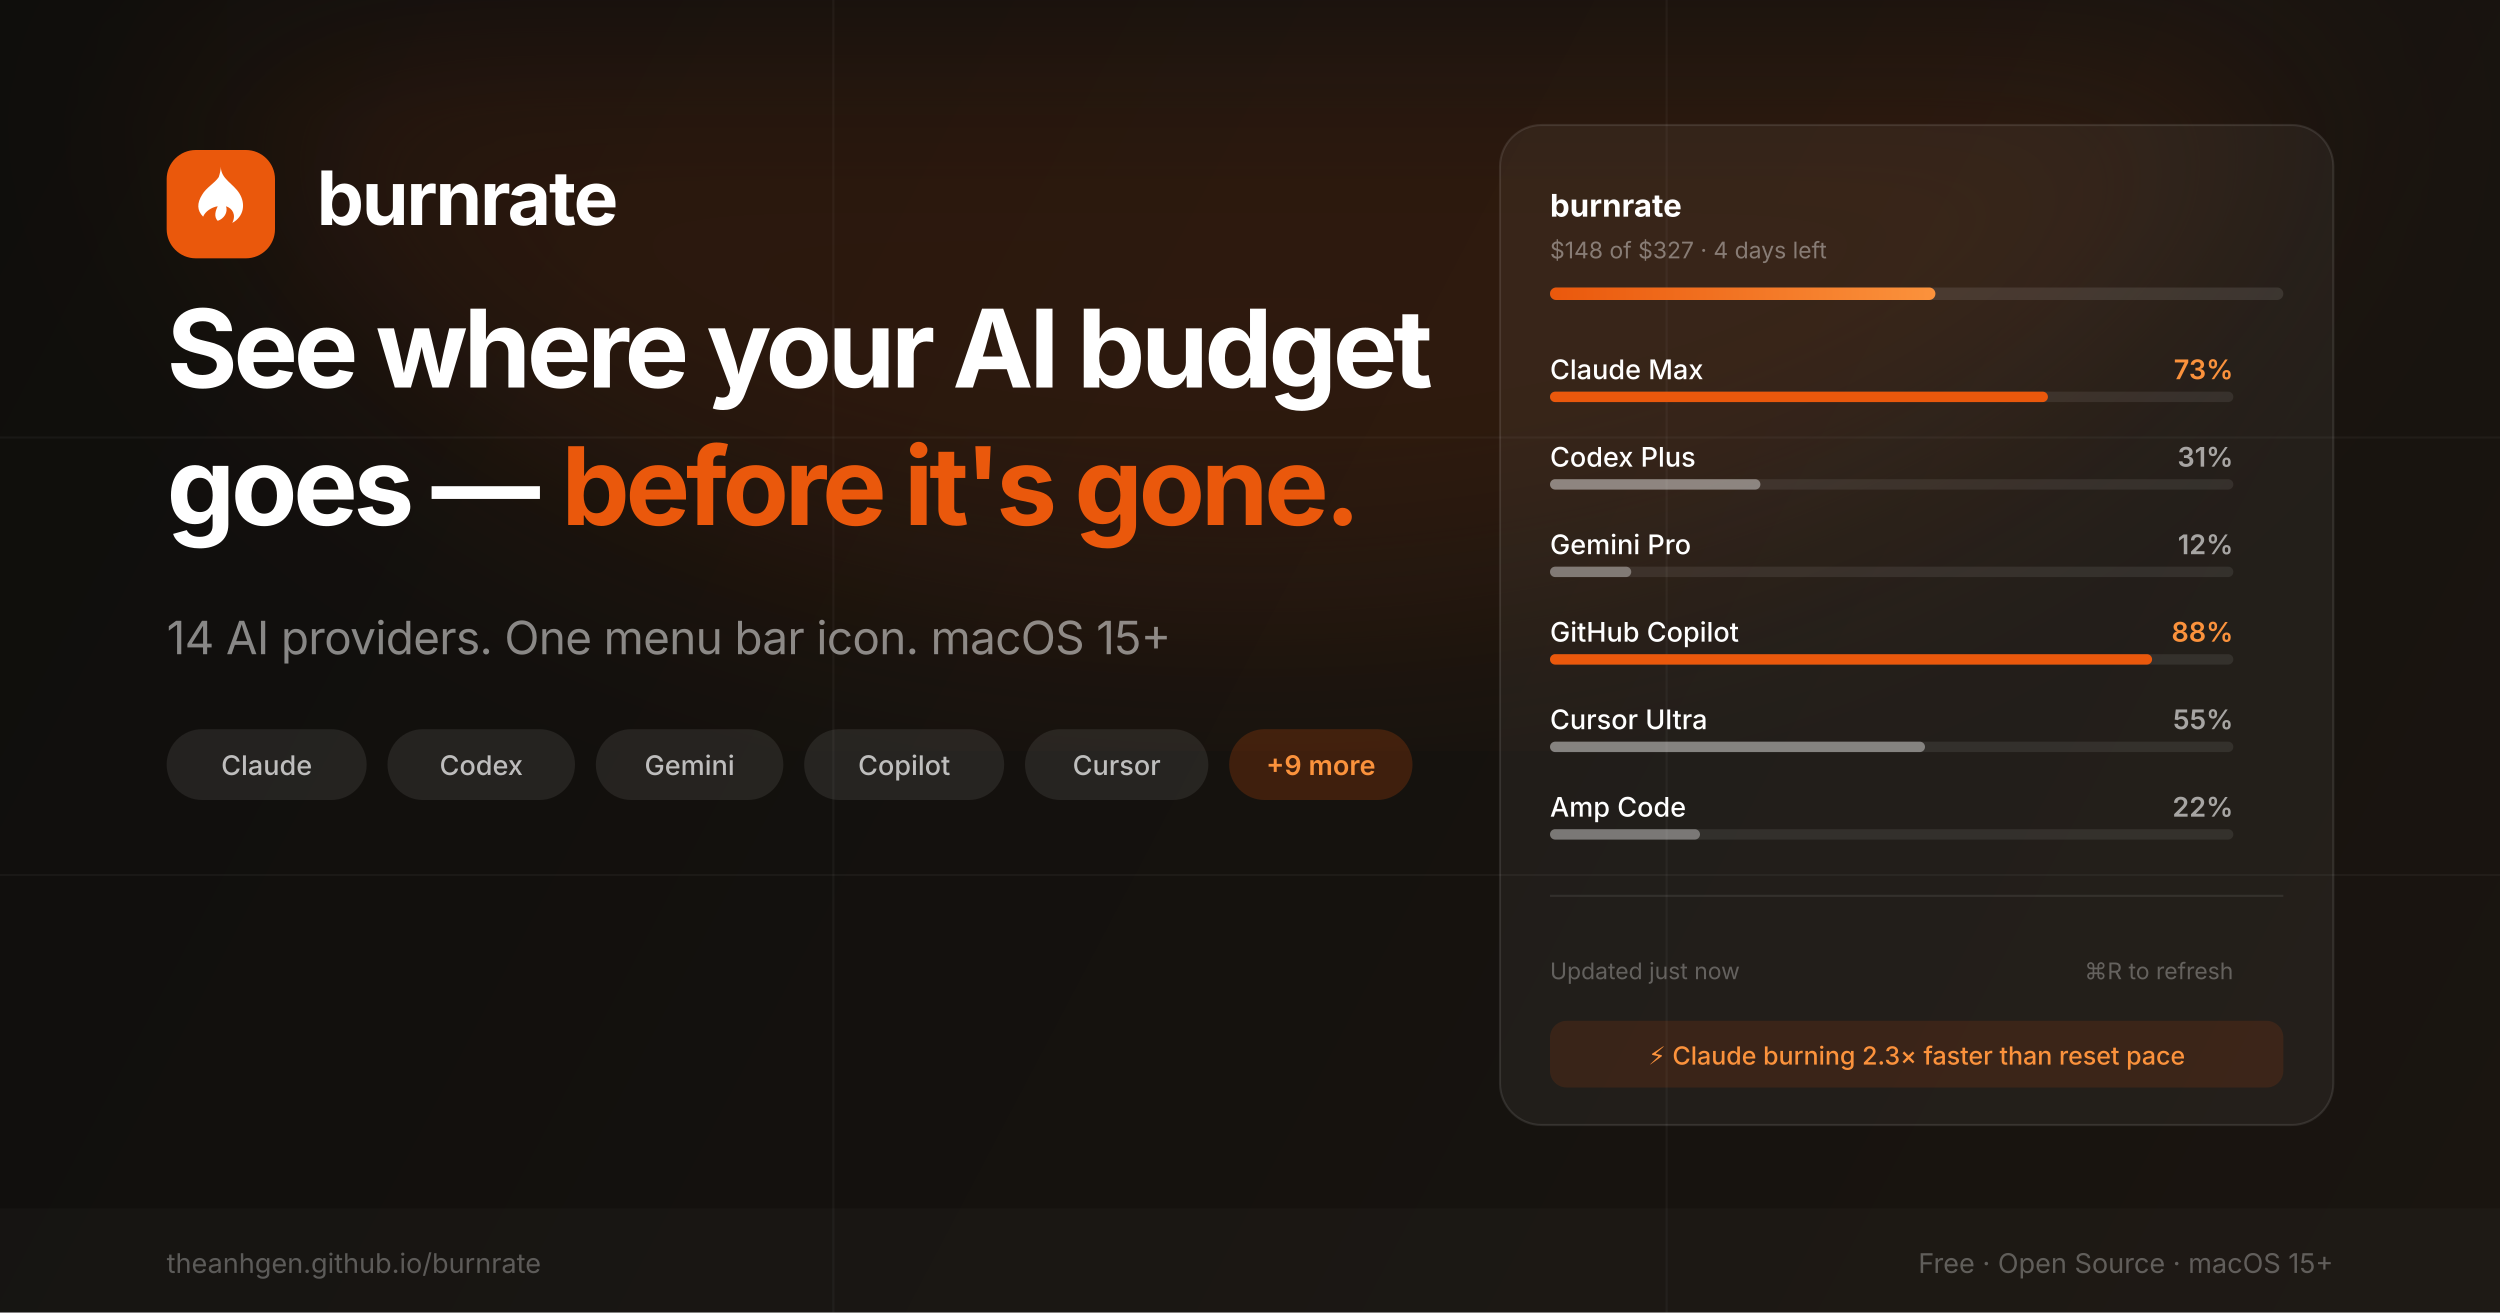
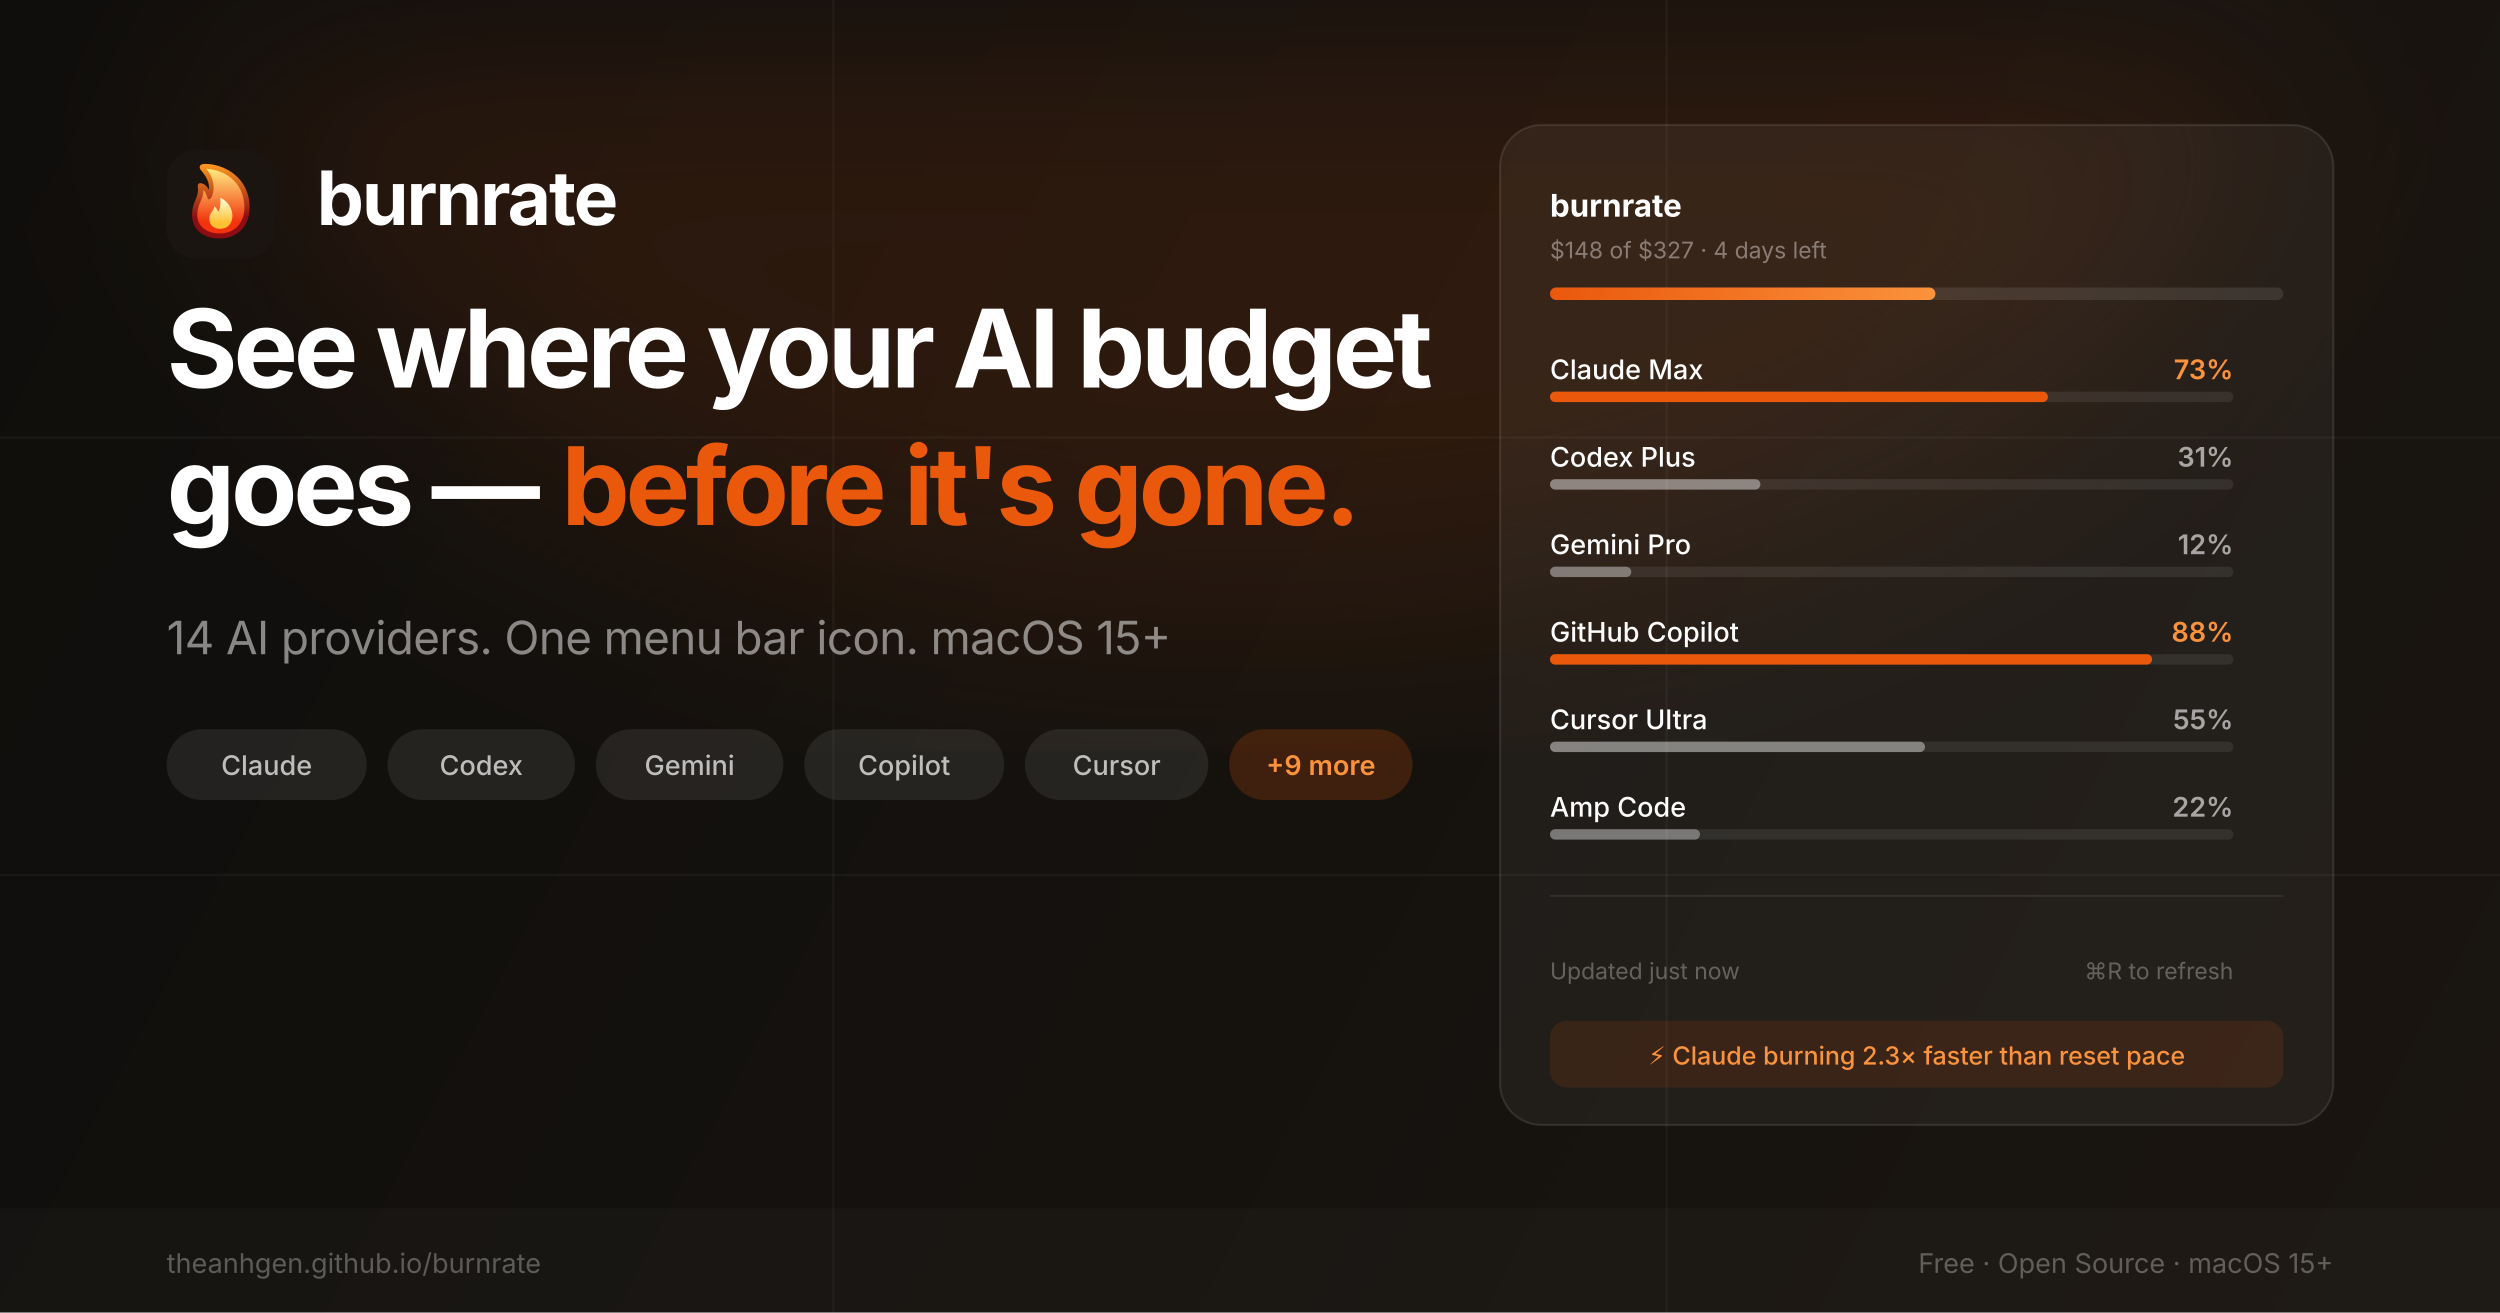
<svg xmlns="http://www.w3.org/2000/svg" width="1200" height="630" viewBox="0 0 1200 630" fill="none">
  <defs>
    <linearGradient id="bg" x1="0" y1="0" x2="1200" y2="630" gradientUnits="userSpaceOnUse">
      <stop offset="0%" stop-color="#0f0e0c" />
      <stop offset="100%" stop-color="#1a1510" />
    </linearGradient>
    <linearGradient id="flame-outer" x1="0" y1="0" x2="0" y2="1" gradientUnits="objectBoundingBox">
      <stop offset="0%" stop-color="#fb923c" />
      <stop offset="100%" stop-color="#ea580c" />
+     </linearGradient>
+     <linearGradient id="icon-outer" x1="511.888" y1="131.08" x2="511.888" y2="836.478" gradientUnits="userSpaceOnUse">
+       <stop stop-color="#FF991F" />
+       <stop offset="0.721" stop-color="#8C0D14" />
+     </linearGradient>
+     <linearGradient id="icon-inner" x1="512.06" y1="177.134" x2="512.06" y2="788.95" gradientUnits="userSpaceOnUse">
+       <stop stop-color="#FFEB80" />
+       <stop offset="0.822" stop-color="#F2330D" />
+     </linearGradient>
+     <linearGradient id="icon-hotspot" x1="512.127" y1="453.716" x2="512.127" y2="745.098" gradientUnits="userSpaceOnUse">
+       <stop stop-color="#FFFFD9" />
+       <stop offset="0.803" stop-color="#FFC033" />
    </linearGradient>
    <linearGradient id="bar1" x1="0" y1="0" x2="1" y2="0" gradientUnits="objectBoundingBox">
      <stop offset="0%" stop-color="#ea580c" />
      <stop offset="100%" stop-color="#fb923c" />
    </linearGradient>
    <linearGradient id="bar2" x1="0" y1="0" x2="1" y2="0" gradientUnits="objectBoundingBox">
      <stop offset="0%" stop-color="#ea580c" />
      <stop offset="100%" stop-color="#f97316" />
    </linearGradient>
    <linearGradient id="glow" x1="600" y1="0" x2="600" y2="630" gradientUnits="userSpaceOnUse">
      <stop offset="0%" stop-color="#ea580c" stop-opacity="0.15" />
      <stop offset="60%" stop-color="#ea580c" stop-opacity="0" />
    </linearGradient>
    <filter id="blur-glow">
      <feGaussianBlur stdDeviation="60" />
    </filter>
  </defs>
  <rect width="1200" height="630" fill="url(#bg)" />
  <ellipse cx="600" cy="0" rx="500" ry="300" fill="#ea580c" opacity="0.12" filter="url(#blur-glow)" />
  <line x1="0" y1="210" x2="1200" y2="210" stroke="white" stroke-opacity="0.04" />
  <line x1="0" y1="420" x2="1200" y2="420" stroke="white" stroke-opacity="0.04" />
  <line x1="400" y1="0" x2="400" y2="630" stroke="white" stroke-opacity="0.04" />
  <line x1="800" y1="0" x2="800" y2="630" stroke="white" stroke-opacity="0.04" />
  <g transform="translate(80, 72)">
-     <rect width="52" height="52" rx="14" fill="#ea580c" />
-     <path d="M26 8C26 14 32 16 35 21C38 26 37 32 31.5 35C33.5 31 31.5 28 28.5 27C29.5 30 27.5 33 24.5 34C22.5 32 23.5 29 24.5 27C21.5 27.5 18.5 29.5 17.5 32C14.5 29 14.5 25.5 17 21.5C19 18 23 16 25 13C25.5 11.5 26 9.5 26 8Z" fill="white" />
+     <rect width="52" height="52" rx="14" fill="#1a1510" />
+     <g transform="scale(0.05078125)">
+       <path fill-rule="evenodd" clip-rule="evenodd" d="M362.948 131.08C449.17 131.08 554.352 161.47 637.997 228.329C721.674 295.213 783.775 398.582 783.775 544.428C783.775 632.127 755.082 705.155 704.791 756.263C654.499 807.371 582.687 836.478 496.604 836.478C419.508 836.478 355.357 814.309 310.465 775.381C265.559 736.441 240 680.795 240 614.02C240 555.139 254.034 515.003 268.04 480.517C282.057 446.004 295.934 417.359 295.934 381.18C295.934 374.067 295.367 365.565 294.798 357.757C294.231 349.981 293.657 342.854 293.657 338.579C293.657 331.055 296 324.701 300.142 320.218C304.289 315.728 310.174 313.189 317.096 313.189C346.871 313.189 379.836 337.809 398.094 374.688C399.804 367.348 400.321 360.429 400.321 353.223C399.675 289.544 361.201 234.828 322.508 188.656C315.571 180.723 311.868 172.048 311.868 163.624C311.868 152.841 316.952 144.644 325.926 139.192C334.844 133.775 347.571 131.08 362.948 131.08Z" fill="url(#icon-outer)" />
+       <path fill-rule="evenodd" clip-rule="evenodd" d="M372.408 177.134C417.074 224.965 444.118 290.417 444.118 358.741C444.118 379.513 439.38 406.298 431.332 427.91C427.309 438.714 422.436 448.285 416.869 455.175C411.316 462.048 404.942 466.405 397.916 466.405C395.241 466.405 392.792 465.507 390.844 463.649C388.914 461.81 387.542 459.094 386.861 455.553C378.408 419.549 364.842 393.955 346.246 377.18C346.559 380.294 346.56 383.432 346.56 386.708C346.56 429.226 332.072 459.578 317.696 492.472C303.323 525.359 289 560.897 289 614.02C289 666.245 310.252 709.943 347.335 740.604C384.434 771.277 437.443 788.95 501.003 788.95C571.163 788.95 629.67 764.165 670.64 721.052C711.614 677.934 735.119 616.407 735.119 542.802C735.119 342.508 592.916 191.11 372.408 177.134Z" fill="url(#icon-inner)" />
+       <path d="M507.845 454.543C508.931 453.674 510.41 453.512 511.969 453.954L512.281 454.051L512.337 454.069L512.391 454.094C583.985 487.766 621.255 559.029 621.255 622.8C621.255 655.179 611.771 685.751 592.479 708.245C573.168 730.761 544.101 745.098 505.136 745.098C474.53 745.098 448.991 735.848 431.092 719.636C413.184 703.415 403 680.293 403 652.718C403 623.825 413.274 604.202 424.133 587.261C429.578 578.765 435.097 571.05 439.624 563.095C444.132 555.173 447.586 547.125 448.862 538.108L448.868 538.07L448.876 538.032C449.231 536.436 450.002 535.077 451.288 534.525C452.551 533.984 453.913 534.379 455.138 535.339L455.381 535.539L455.389 535.545L455.396 535.552C470.069 548.63 479.761 564.48 487.785 582.73C495.756 571.172 501.699 553.72 505.043 532.726C508.524 510.87 509.173 485.268 506.417 458.68C506.232 456.993 506.687 455.469 507.845 454.543Z" fill="url(#icon-hotspot)" />
+     </g>
  </g>
  <text x="152" y="108" font-family="-apple-system, BlinkMacSystemFont, 'SF Pro Display', Inter, sans-serif" font-size="36" font-weight="700" fill="white" letter-spacing="-1">burnrate</text>
  <text x="80" y="186" font-family="-apple-system, BlinkMacSystemFont, 'SF Pro Text', Inter, sans-serif" font-size="52" font-weight="700" fill="white" letter-spacing="-2">See where your AI budget</text>
  <text x="80" y="252" font-family="-apple-system, BlinkMacSystemFont, 'SF Pro Text', Inter, sans-serif" font-size="52" font-weight="700" fill="white" letter-spacing="-2">goes — <tspan fill="#ea580c">before it's gone.</tspan>
  </text>
  <text x="80" y="314" font-family="-apple-system, BlinkMacSystemFont, 'SF Pro Text', Inter, sans-serif" font-size="22" fill="white" fill-opacity="0.5" letter-spacing="-0.3">14 AI providers. One menu bar icon. macOS 15+</text>
  <g transform="translate(80, 350)">
    <rect width="96" height="34" rx="17" fill="white" fill-opacity="0.08" />
    <text x="48" y="22" font-family="Inter, sans-serif" font-size="13" font-weight="500" fill="white" fill-opacity="0.7" text-anchor="middle">Claude</text>
    <rect x="106" width="90" height="34" rx="17" fill="white" fill-opacity="0.08" />
    <text x="151" y="22" font-family="Inter, sans-serif" font-size="13" font-weight="500" fill="white" fill-opacity="0.7" text-anchor="middle">Codex</text>
    <rect x="206" width="90" height="34" rx="17" fill="white" fill-opacity="0.08" />
    <text x="251" y="22" font-family="Inter, sans-serif" font-size="13" font-weight="500" fill="white" fill-opacity="0.7" text-anchor="middle">Gemini</text>
    <rect x="306" width="96" height="34" rx="17" fill="white" fill-opacity="0.08" />
    <text x="354" y="22" font-family="Inter, sans-serif" font-size="13" font-weight="500" fill="white" fill-opacity="0.7" text-anchor="middle">Copilot</text>
    <rect x="412" width="88" height="34" rx="17" fill="white" fill-opacity="0.08" />
    <text x="456" y="22" font-family="Inter, sans-serif" font-size="13" font-weight="500" fill="white" fill-opacity="0.7" text-anchor="middle">Cursor</text>
    <rect x="510" width="88" height="34" rx="17" fill="#ea580c" fill-opacity="0.2" />
    <text x="554" y="22" font-family="Inter, sans-serif" font-size="13" font-weight="600" fill="#fb923c" text-anchor="middle">+9 more</text>
  </g>
  <g transform="translate(720, 60)">
    <rect width="400" height="480" rx="20" fill="white" fill-opacity="0.05" />
    <rect width="400" height="480" rx="20" stroke="white" stroke-opacity="0.1" stroke-width="1" />
    <text x="24" y="44" font-family="Inter, sans-serif" font-size="15" font-weight="700" fill="white">burnrate</text>
    <text x="24" y="64" font-family="Inter, sans-serif" font-size="11" fill="white" fill-opacity="0.4">$148 of $327 · 4 days left</text>
    <rect x="24" y="78" width="352" height="6" rx="3" fill="white" fill-opacity="0.1" />
    <rect x="24" y="78" width="185" height="6" rx="3" fill="url(#bar1)" />
    <text x="24" y="122" font-family="Inter, sans-serif" font-size="13" font-weight="500" fill="white">Claude Max</text>
    <text x="352" y="122" font-family="Inter, sans-serif" font-size="13" font-weight="600" fill="#fb923c" text-anchor="end">73%</text>
    <rect x="24" y="128" width="328" height="5" rx="2.5" fill="white" fill-opacity="0.08" />
    <rect x="24" y="128" width="239" height="5" rx="2.5" fill="#ea580c" />
    <text x="24" y="164" font-family="Inter, sans-serif" font-size="13" font-weight="500" fill="white">Codex Plus</text>
    <text x="352" y="164" font-family="Inter, sans-serif" font-size="13" font-weight="600" fill="white" fill-opacity="0.6" text-anchor="end">31%</text>
    <rect x="24" y="170" width="328" height="5" rx="2.5" fill="white" fill-opacity="0.08" />
    <rect x="24" y="170" width="101" height="5" rx="2.5" fill="white" fill-opacity="0.4" />
    <text x="24" y="206" font-family="Inter, sans-serif" font-size="13" font-weight="500" fill="white">Gemini Pro</text>
    <text x="352" y="206" font-family="Inter, sans-serif" font-size="13" font-weight="600" fill="white" fill-opacity="0.6" text-anchor="end">12%</text>
    <rect x="24" y="212" width="328" height="5" rx="2.5" fill="white" fill-opacity="0.08" />
    <rect x="24" y="212" width="39" height="5" rx="2.5" fill="white" fill-opacity="0.35" />
    <text x="24" y="248" font-family="Inter, sans-serif" font-size="13" font-weight="500" fill="white">GitHub Copilot</text>
    <text x="352" y="248" font-family="Inter, sans-serif" font-size="13" font-weight="600" fill="#fb923c" text-anchor="end">88%</text>
    <rect x="24" y="254" width="328" height="5" rx="2.5" fill="white" fill-opacity="0.08" />
    <rect x="24" y="254" width="289" height="5" rx="2.5" fill="#ea580c" />
    <text x="24" y="290" font-family="Inter, sans-serif" font-size="13" font-weight="500" fill="white">Cursor Ultra</text>
    <text x="352" y="290" font-family="Inter, sans-serif" font-size="13" font-weight="600" fill="white" fill-opacity="0.6" text-anchor="end">55%</text>
    <rect x="24" y="296" width="328" height="5" rx="2.5" fill="white" fill-opacity="0.08" />
    <rect x="24" y="296" width="180" height="5" rx="2.5" fill="white" fill-opacity="0.4" />
    <text x="24" y="332" font-family="Inter, sans-serif" font-size="13" font-weight="500" fill="white">Amp Code</text>
    <text x="352" y="332" font-family="Inter, sans-serif" font-size="13" font-weight="600" fill="white" fill-opacity="0.6" text-anchor="end">22%</text>
    <rect x="24" y="338" width="328" height="5" rx="2.5" fill="white" fill-opacity="0.08" />
    <rect x="24" y="338" width="72" height="5" rx="2.5" fill="white" fill-opacity="0.35" />
    <line x1="24" y1="370" x2="376" y2="370" stroke="white" stroke-opacity="0.08" />
    <text x="24" y="410" font-family="Inter, sans-serif" font-size="11" fill="white" fill-opacity="0.3">Updated just now</text>
    <text x="352" y="410" font-family="Inter, sans-serif" font-size="11" fill="white" fill-opacity="0.3" text-anchor="end">⌘R to refresh</text>
    <rect x="24" y="430" width="352" height="32" rx="8" fill="#ea580c" fill-opacity="0.12" />
    <text x="200" y="451" font-family="Inter, sans-serif" font-size="12" font-weight="500" fill="#fb923c" text-anchor="middle">⚡ Claude burning 2.3× faster than reset pace</text>
  </g>
  <rect x="0" y="580" width="1200" height="50" fill="white" fill-opacity="0.02" />
  <text x="80" y="611" font-family="Inter, sans-serif" font-size="13" fill="white" fill-opacity="0.3">theanhgen.github.io/burnrate</text>
  <text x="1120" y="611" font-family="Inter, sans-serif" font-size="13" fill="white" fill-opacity="0.3" text-anchor="end">Free · Open Source · macOS 15+</text>
</svg>
